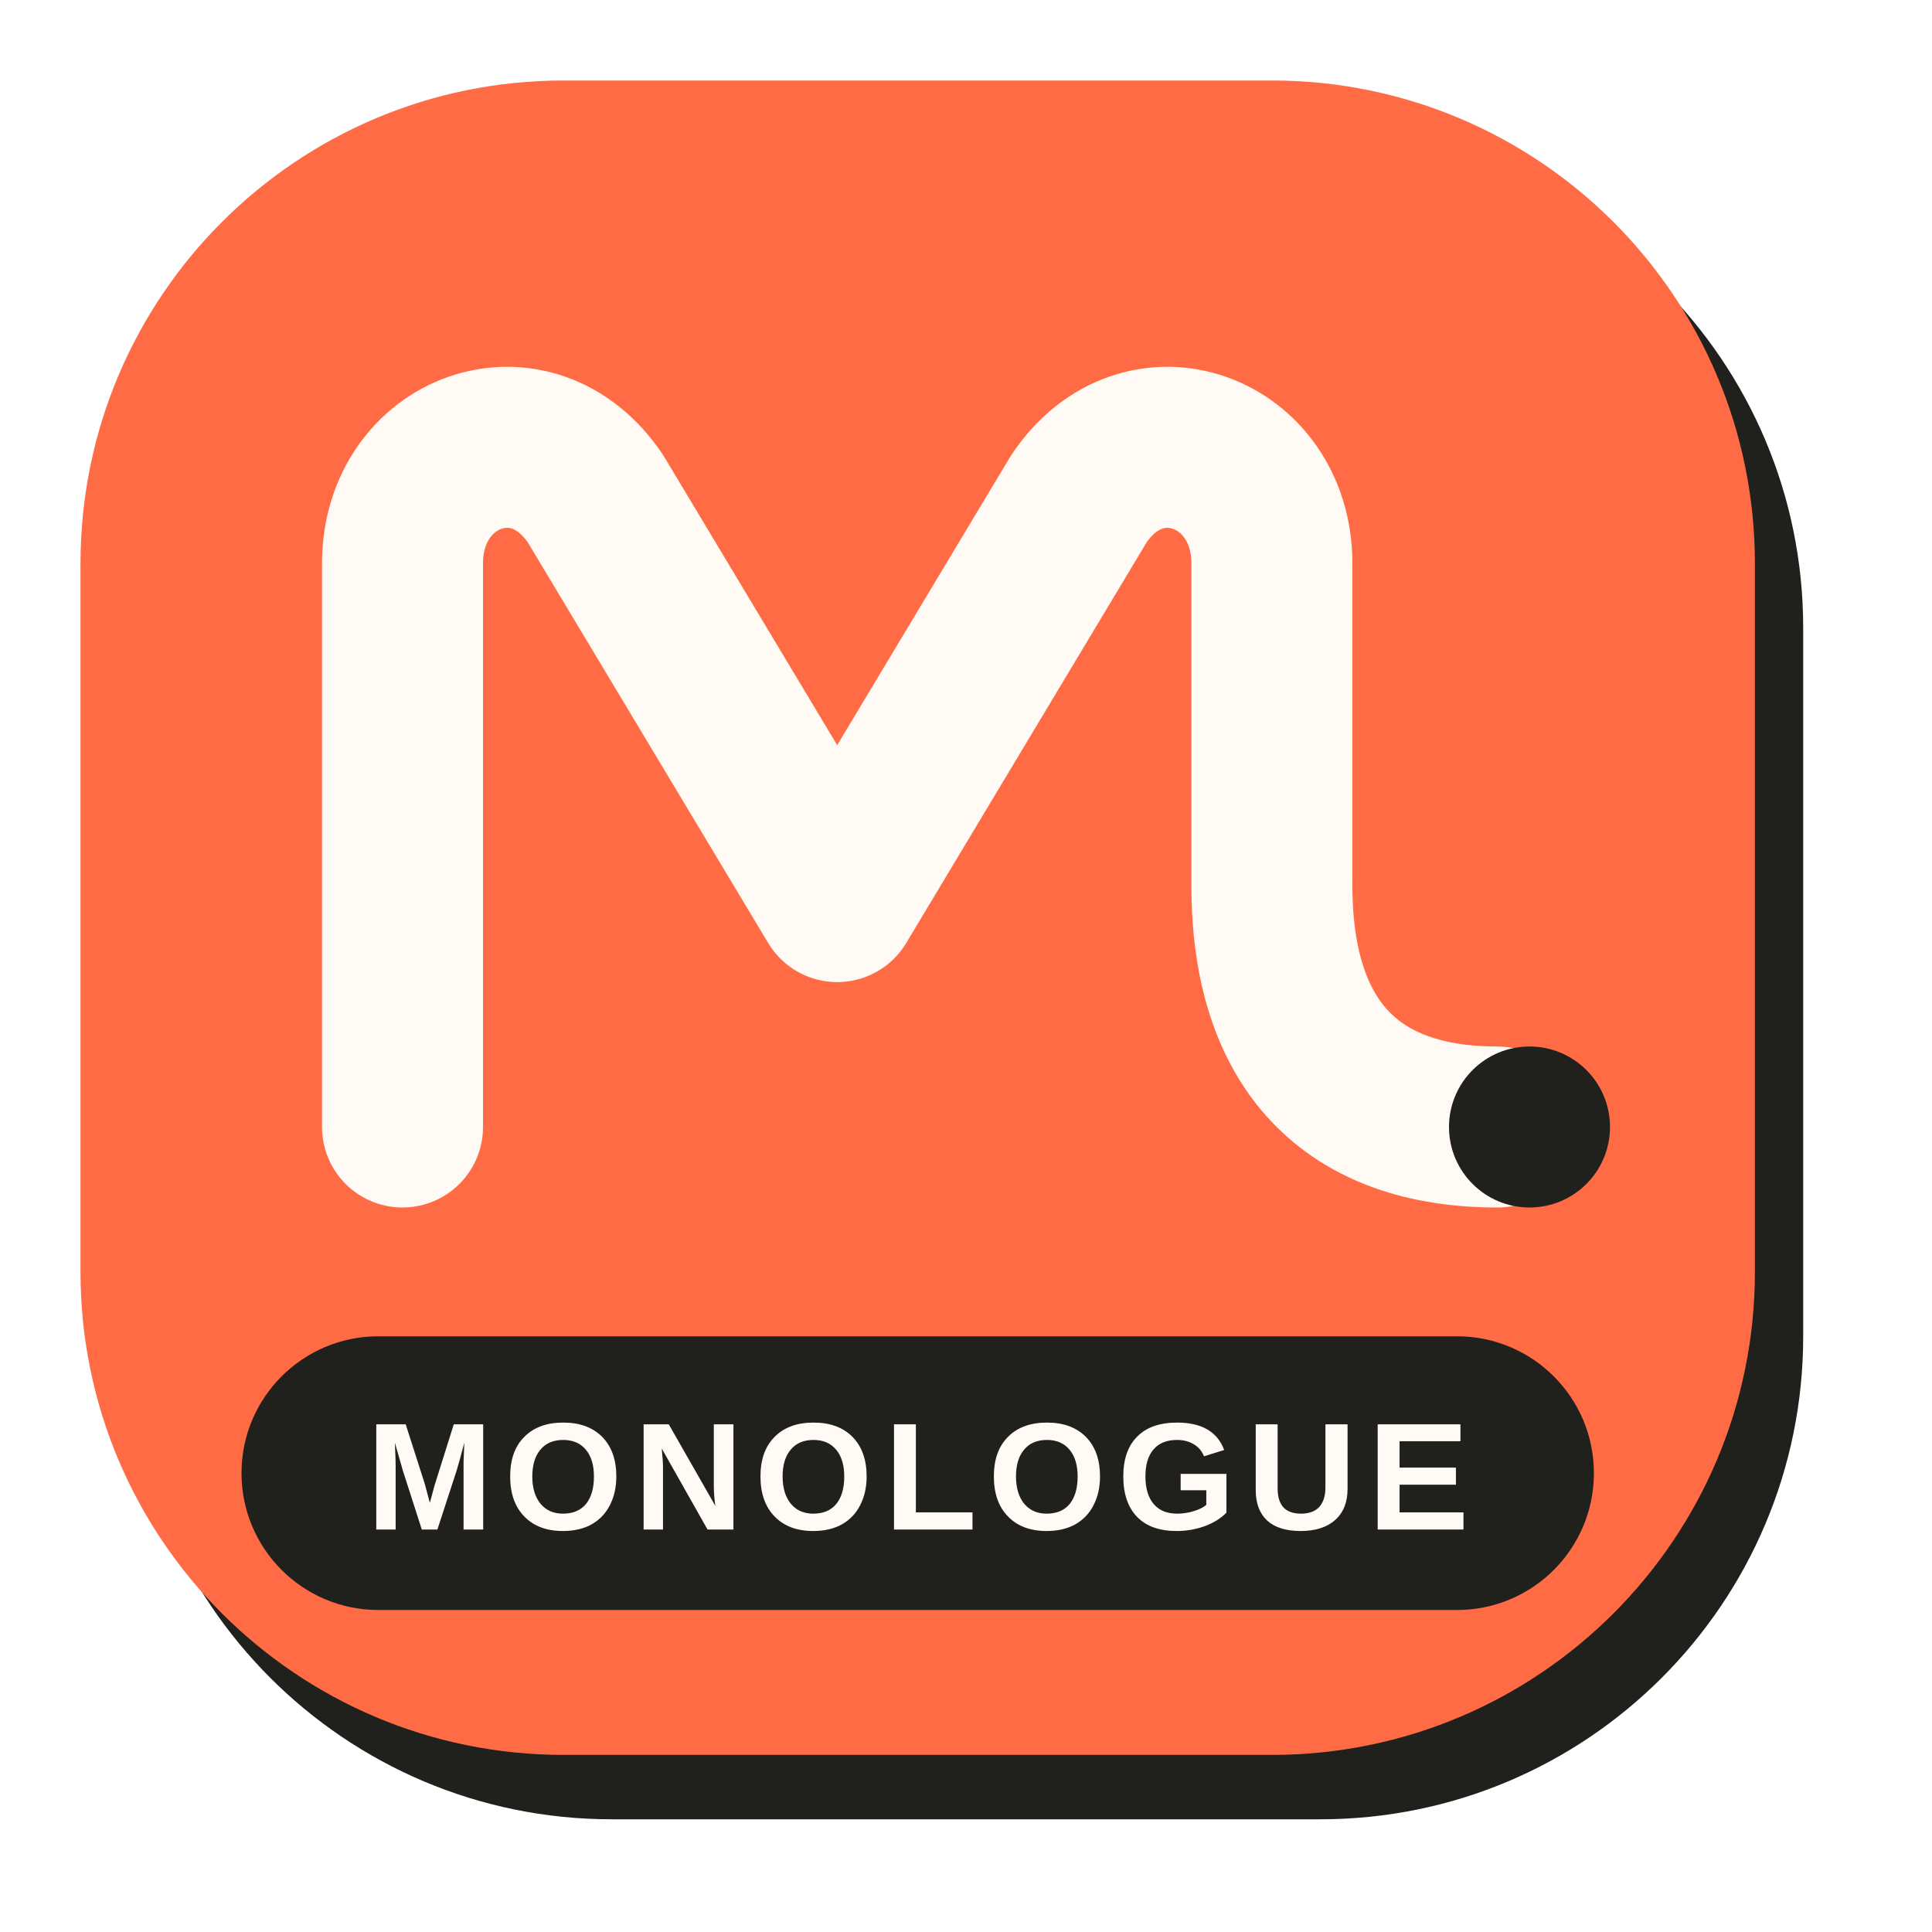
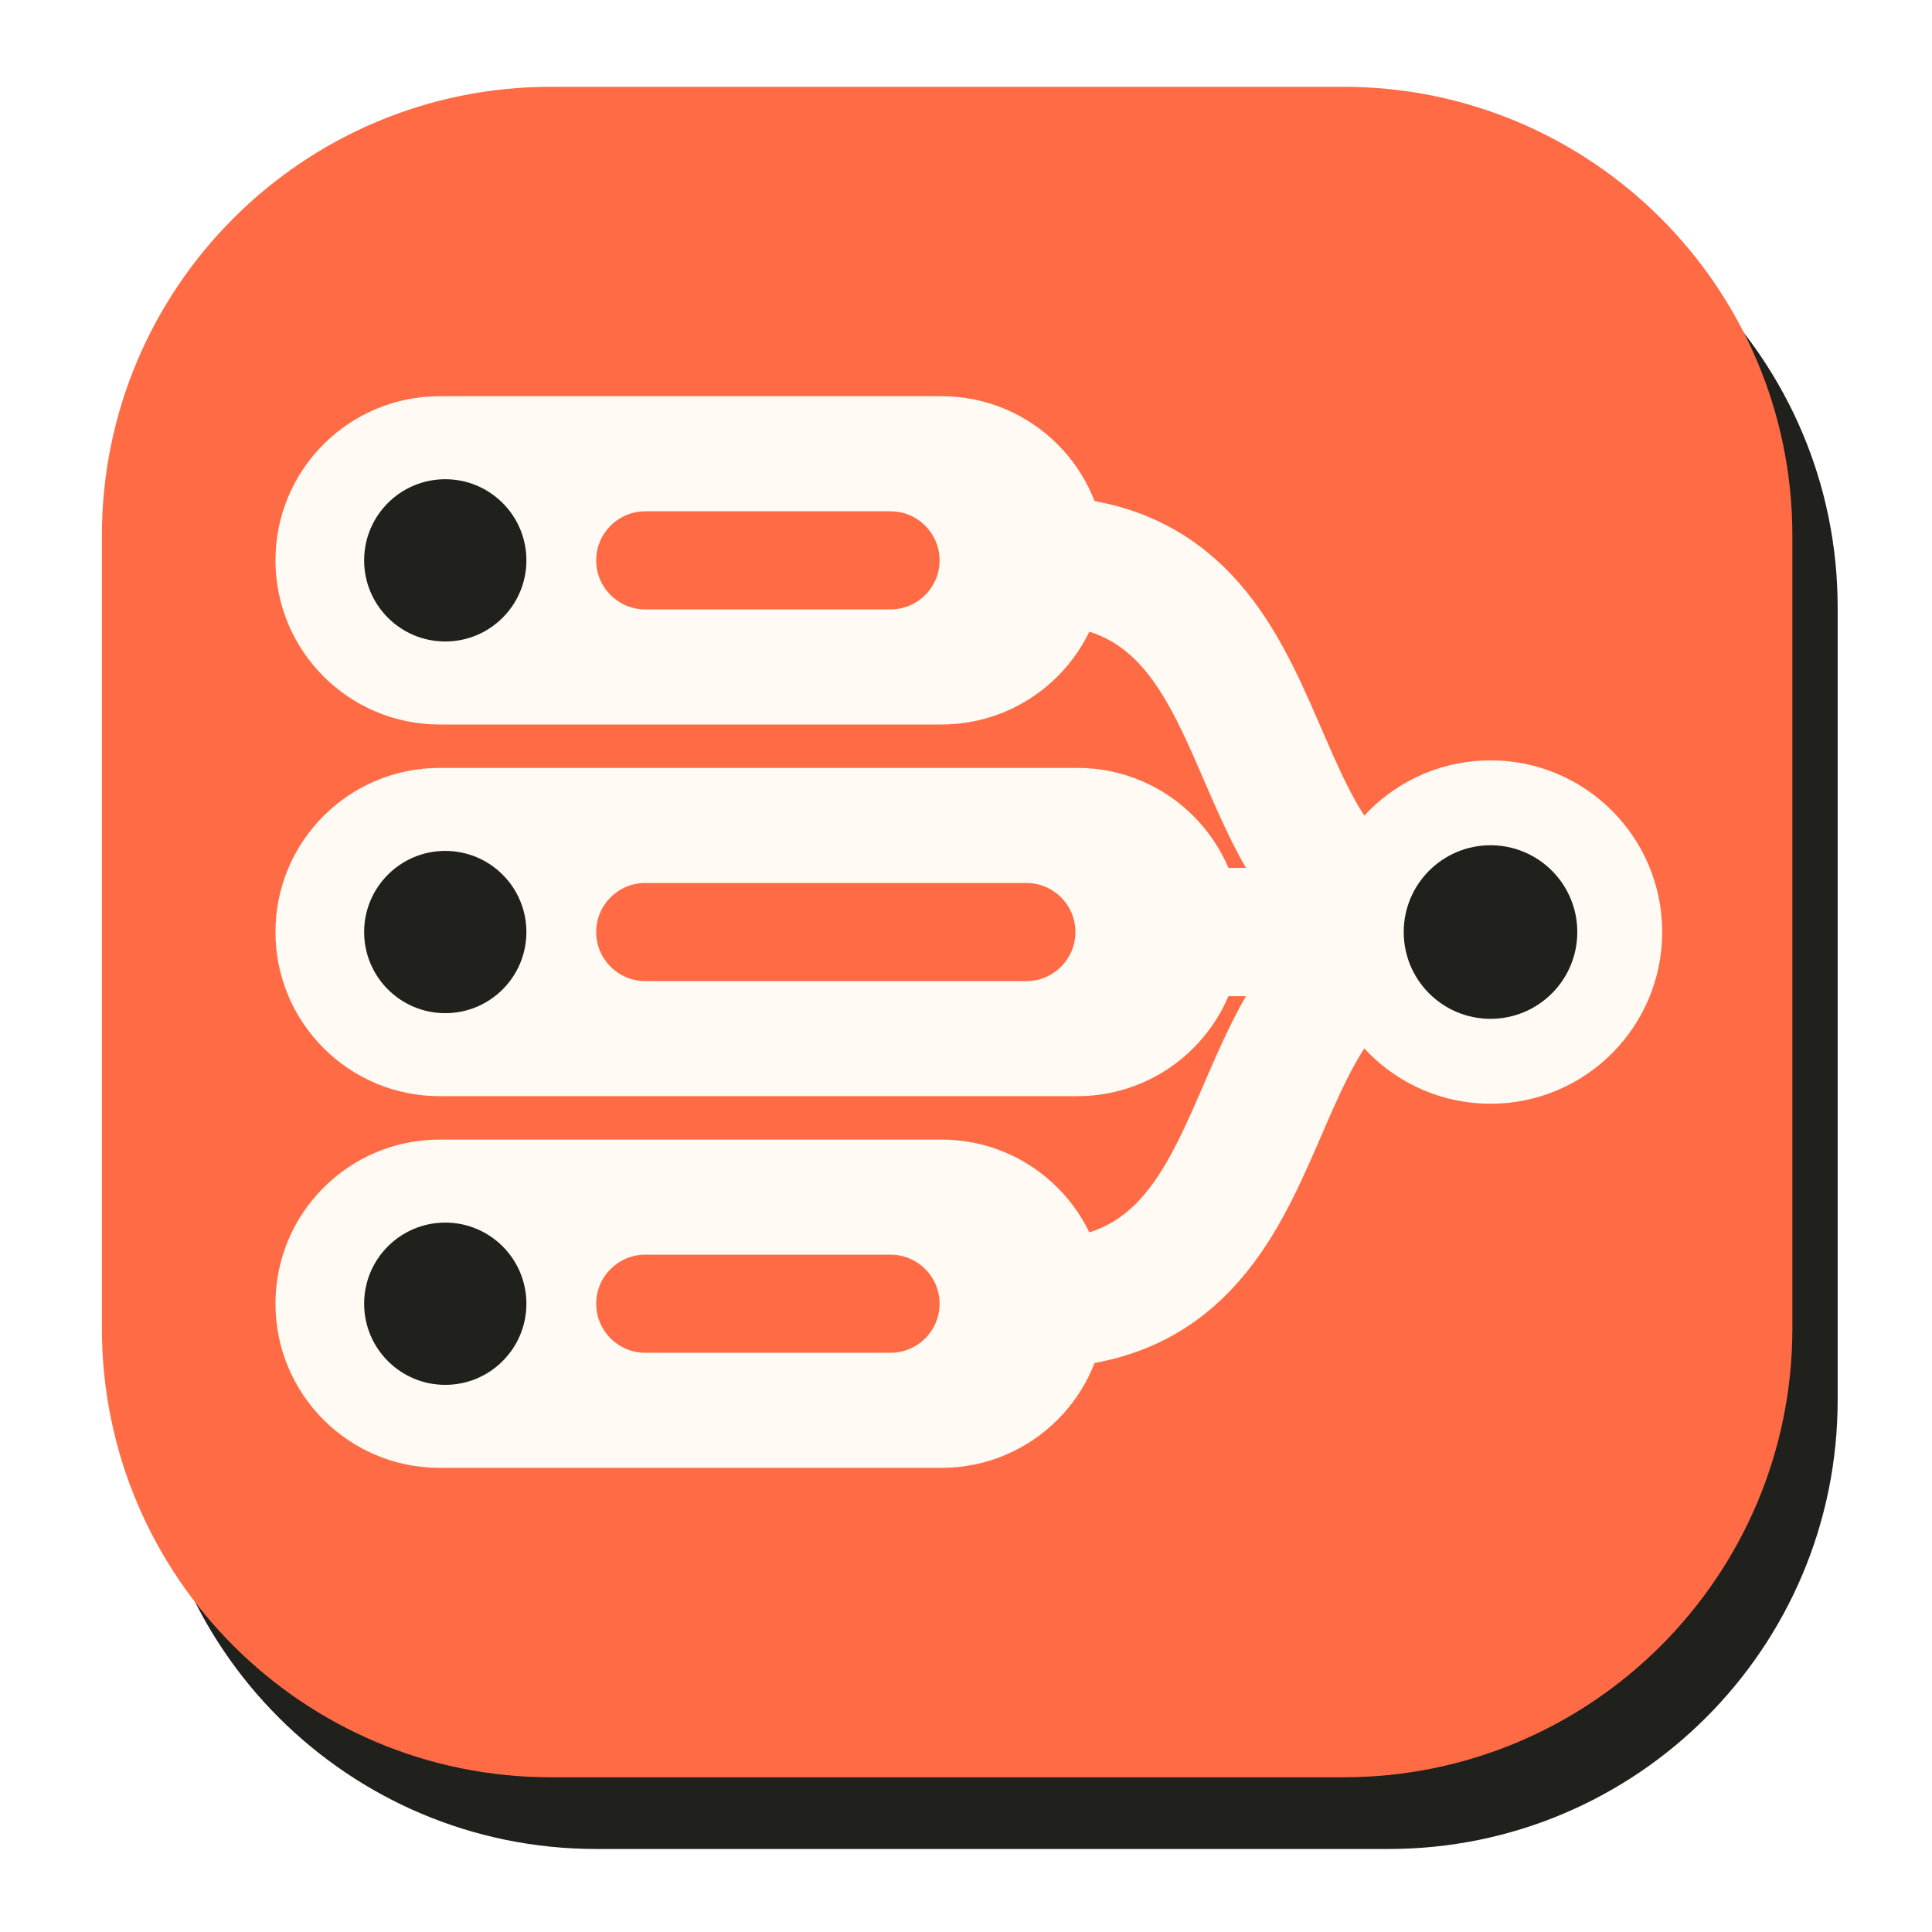
- <svg xmlns="http://www.w3.org/2000/svg" viewBox="0 0 120 120">
-   <rect x="8" y="9" width="104" height="104" rx="30" fill="#20201d" />
-   <rect x="5" y="5" width="104" height="104" rx="30" fill="#ff6b45" />
-   <path d="M25 70V35c0-7 8-10 12-4l15 25 15-25c4-6 12-3 12 4v20c0 10 5 15 14 15" fill="none" stroke="#fffaf3" stroke-width="10" stroke-linecap="round" stroke-linejoin="round" />
-   <circle cx="95" cy="70" r="5" fill="#20201d" />
-   <rect x="15" y="83" width="84" height="17" rx="8.5" fill="#20201d" />
-   <text x="57" y="95" text-anchor="middle" fill="#fffaf3" font-family="Arial, sans-serif" font-size="9.5" font-weight="700" letter-spacing="0.65">MONOLOGUE</text>
+ <svg xmlns="http://www.w3.org/2000/svg" viewBox="0 0 1024 1024">
+   <rect x="78" y="84" width="896" height="896" rx="238" fill="#20201d" />
+   <rect x="54" y="46" width="896" height="896" rx="238" fill="#ff6b45" />
+   <path d="M550 297C695 297 644 494 772 494M622 494H772M550 691C695 691 644 494 772 494" fill="none" stroke="#fffaf3" stroke-width="68" stroke-linecap="round" />
+   <rect x="146" y="210" width="440" height="174" rx="87" fill="#fffaf3" />
+   <circle cx="236" cy="297" r="43" fill="#20201d" />
+   <rect x="316" y="271" width="182" height="52" rx="26" fill="#ff6b45" />
+   <rect x="146" y="407" width="512" height="174" rx="87" fill="#fffaf3" />
+   <circle cx="236" cy="494" r="43" fill="#20201d" />
+   <rect x="316" y="468" width="254" height="52" rx="26" fill="#ff6b45" />
+   <rect x="146" y="604" width="440" height="174" rx="87" fill="#fffaf3" />
+   <circle cx="236" cy="691" r="43" fill="#20201d" />
+   <rect x="316" y="665" width="182" height="52" rx="26" fill="#ff6b45" />
+   <circle cx="790" cy="494" r="91" fill="#fffaf3" />
+   <circle cx="790" cy="494" r="46" fill="#20201d" />
</svg>
